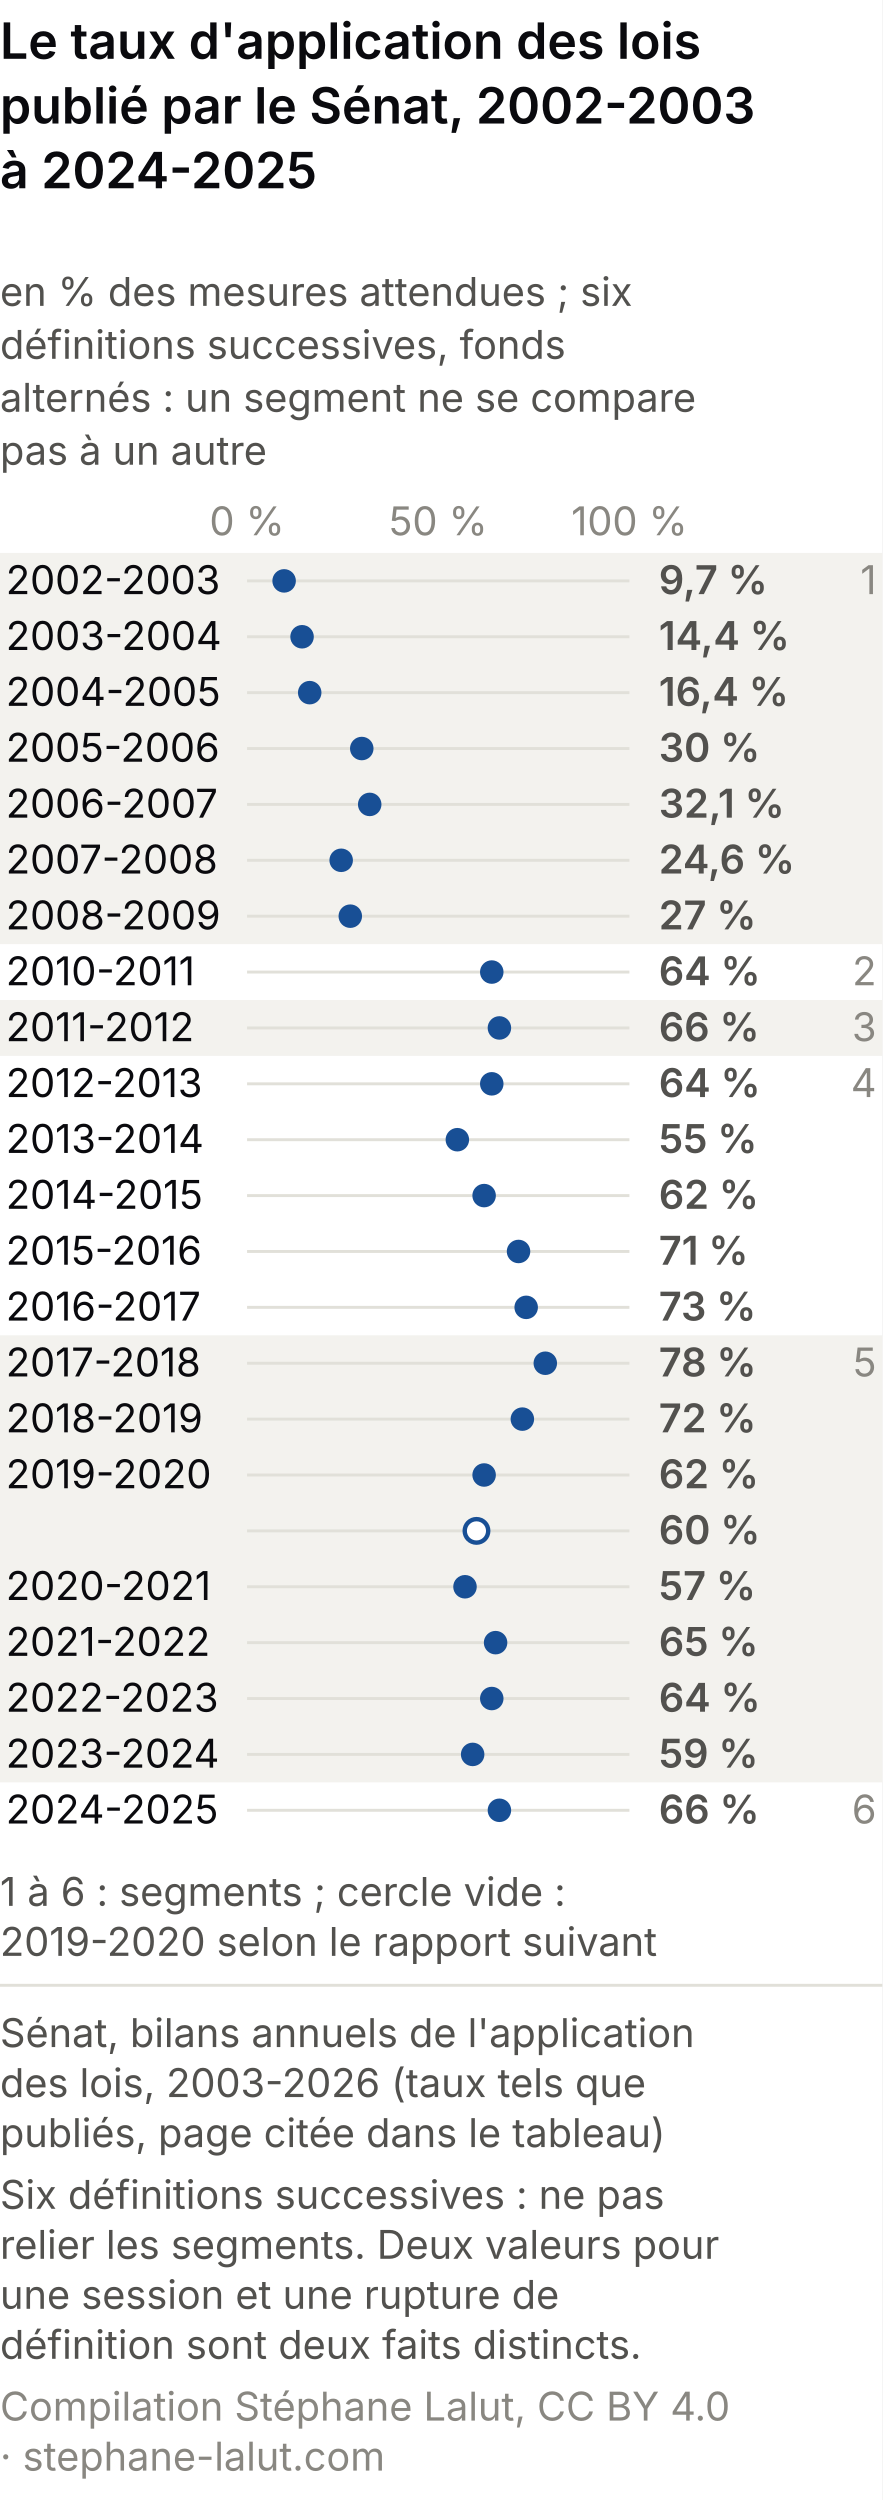
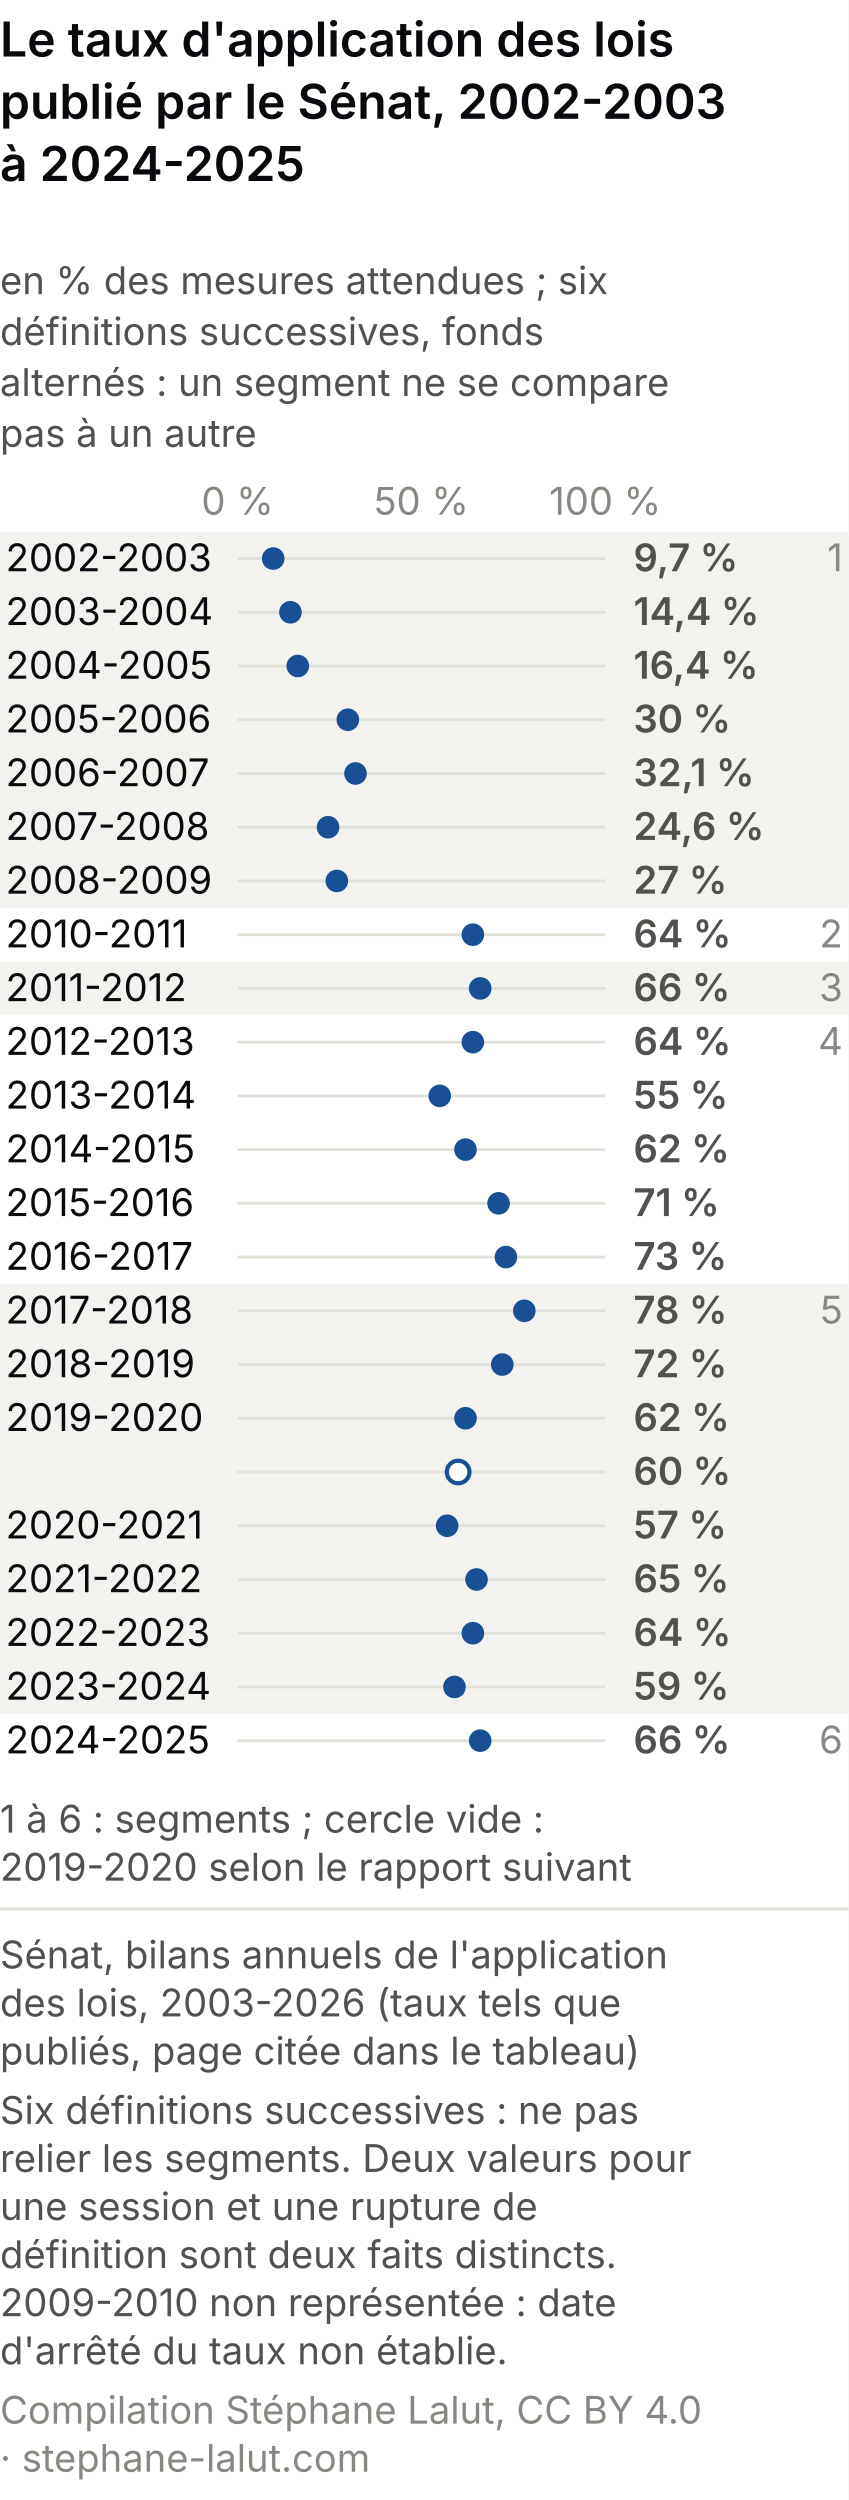
- <svg xmlns="http://www.w3.org/2000/svg" viewBox="0 0 300 850" role="img" font-variant-numeric="tabular-nums" aria-labelledby="asm-t asm-d" font-family="system-ui, -apple-system, Segoe UI, sans-serif">
-   <rect width="300" height="850" fill="#ffffff" />
+ <svg xmlns="http://www.w3.org/2000/svg" viewBox="0 0 300 884" role="img" font-variant-numeric="tabular-nums" aria-labelledby="asm-t asm-d" font-family="system-ui, -apple-system, Segoe UI, sans-serif">
+   <rect width="300" height="884" fill="#ffffff" />
  <text x="0" y="20" font-size="17" font-weight="600" fill="#0A0A0E">Le taux d'application des lois</text>
  <text x="0" y="42" font-size="17" font-weight="600" fill="#0A0A0E">publié par le Sénat, 2002-2003</text>
  <text x="0" y="64" font-size="17" font-weight="600" fill="#0A0A0E">à 2024-2025</text>
  <text x="0" y="104" font-size="13.5" fill="#52514e">en % des mesures attendues ; six</text>
  <text x="0" y="122" font-size="13.5" fill="#52514e">définitions successives, fonds</text>
  <text x="0" y="140" font-size="13.5" fill="#52514e">alternés : un segment ne se compare</text>
  <text x="0" y="158" font-size="13.5" fill="#52514e">pas à un autre</text>
  <text x="84.0" y="182" font-size="13.5" fill="#898781" text-anchor="middle">0 %</text>
  <text x="149.0" y="182" font-size="13.5" fill="#898781" text-anchor="middle">50 %</text>
  <text x="214.0" y="182" font-size="13.5" fill="#898781" text-anchor="middle">100 %</text>
  <rect x="0" y="188" width="300" height="133" fill="#f3f2ee" />
  <text x="298" y="202" font-size="13.5" fill="#898781" text-anchor="end">1</text>
  <text x="2" y="202" font-size="13.5" fill="#0A0A0E">2002-2003</text>
  <line x1="84" y1="197.5" x2="214" y2="197.5" stroke="#e1e0d9" />
  <circle cx="96.6" cy="197.5" r="4" fill="#184f95" />
  <text x="224" y="202" font-size="13.5" font-weight="600" fill="#52514e">9,7 %</text>
  <text x="2" y="221" font-size="13.5" fill="#0A0A0E">2003-2004</text>
  <line x1="84" y1="216.5" x2="214" y2="216.5" stroke="#e1e0d9" />
  <circle cx="102.7" cy="216.5" r="4" fill="#184f95" />
  <text x="224" y="221" font-size="13.5" font-weight="600" fill="#52514e">14,4 %</text>
  <text x="2" y="240" font-size="13.5" fill="#0A0A0E">2004-2005</text>
  <line x1="84" y1="235.5" x2="214" y2="235.5" stroke="#e1e0d9" />
  <circle cx="105.3" cy="235.5" r="4" fill="#184f95" />
  <text x="224" y="240" font-size="13.5" font-weight="600" fill="#52514e">16,4 %</text>
  <text x="2" y="259" font-size="13.5" fill="#0A0A0E">2005-2006</text>
  <line x1="84" y1="254.5" x2="214" y2="254.5" stroke="#e1e0d9" />
  <circle cx="123.0" cy="254.5" r="4" fill="#184f95" />
  <text x="224" y="259" font-size="13.5" font-weight="600" fill="#52514e">30 %</text>
  <text x="2" y="278" font-size="13.5" fill="#0A0A0E">2006-2007</text>
  <line x1="84" y1="273.5" x2="214" y2="273.5" stroke="#e1e0d9" />
  <circle cx="125.7" cy="273.5" r="4" fill="#184f95" />
  <text x="224" y="278" font-size="13.5" font-weight="600" fill="#52514e">32,1 %</text>
  <text x="2" y="297" font-size="13.5" fill="#0A0A0E">2007-2008</text>
  <line x1="84" y1="292.5" x2="214" y2="292.5" stroke="#e1e0d9" />
  <circle cx="116.0" cy="292.5" r="4" fill="#184f95" />
  <text x="224" y="297" font-size="13.5" font-weight="600" fill="#52514e">24,6 %</text>
  <text x="2" y="316" font-size="13.5" fill="#0A0A0E">2008-2009</text>
  <line x1="84" y1="311.5" x2="214" y2="311.5" stroke="#e1e0d9" />
  <circle cx="119.1" cy="311.5" r="4" fill="#184f95" />
  <text x="224" y="316" font-size="13.5" font-weight="600" fill="#52514e">27 %</text>
  <text x="298" y="335" font-size="13.5" fill="#898781" text-anchor="end">2</text>
  <text x="2" y="335" font-size="13.5" fill="#0A0A0E">2010-2011</text>
  <line x1="84" y1="330.5" x2="214" y2="330.5" stroke="#e1e0d9" />
  <circle cx="167.2" cy="330.5" r="4" fill="#184f95" />
  <text x="224" y="335" font-size="13.5" font-weight="600" fill="#52514e">64 %</text>
  <rect x="0" y="340" width="300" height="19" fill="#f3f2ee" />
  <text x="298" y="354" font-size="13.5" fill="#898781" text-anchor="end">3</text>
  <text x="2" y="354" font-size="13.5" fill="#0A0A0E">2011-2012</text>
  <line x1="84" y1="349.5" x2="214" y2="349.5" stroke="#e1e0d9" />
  <circle cx="169.8" cy="349.5" r="4" fill="#184f95" />
  <text x="224" y="354" font-size="13.5" font-weight="600" fill="#52514e">66 %</text>
  <text x="298" y="373" font-size="13.5" fill="#898781" text-anchor="end">4</text>
  <text x="2" y="373" font-size="13.5" fill="#0A0A0E">2012-2013</text>
  <line x1="84" y1="368.5" x2="214" y2="368.5" stroke="#e1e0d9" />
  <circle cx="167.2" cy="368.5" r="4" fill="#184f95" />
  <text x="224" y="373" font-size="13.5" font-weight="600" fill="#52514e">64 %</text>
  <text x="2" y="392" font-size="13.5" fill="#0A0A0E">2013-2014</text>
  <line x1="84" y1="387.5" x2="214" y2="387.5" stroke="#e1e0d9" />
  <circle cx="155.5" cy="387.5" r="4" fill="#184f95" />
  <text x="224" y="392" font-size="13.5" font-weight="600" fill="#52514e">55 %</text>
  <text x="2" y="411" font-size="13.5" fill="#0A0A0E">2014-2015</text>
  <line x1="84" y1="406.5" x2="214" y2="406.5" stroke="#e1e0d9" />
  <circle cx="164.6" cy="406.5" r="4" fill="#184f95" />
  <text x="224" y="411" font-size="13.5" font-weight="600" fill="#52514e">62 %</text>
  <text x="2" y="430" font-size="13.5" fill="#0A0A0E">2015-2016</text>
  <line x1="84" y1="425.5" x2="214" y2="425.5" stroke="#e1e0d9" />
  <circle cx="176.3" cy="425.5" r="4" fill="#184f95" />
  <text x="224" y="430" font-size="13.5" font-weight="600" fill="#52514e">71 %</text>
  <text x="2" y="449" font-size="13.5" fill="#0A0A0E">2016-2017</text>
  <line x1="84" y1="444.5" x2="214" y2="444.5" stroke="#e1e0d9" />
  <circle cx="178.9" cy="444.5" r="4" fill="#184f95" />
  <text x="224" y="449" font-size="13.5" font-weight="600" fill="#52514e">73 %</text>
  <rect x="0" y="454" width="300" height="152" fill="#f3f2ee" />
  <text x="298" y="468" font-size="13.5" fill="#898781" text-anchor="end">5</text>
  <text x="2" y="468" font-size="13.5" fill="#0A0A0E">2017-2018</text>
  <line x1="84" y1="463.5" x2="214" y2="463.5" stroke="#e1e0d9" />
  <circle cx="185.4" cy="463.5" r="4" fill="#184f95" />
  <text x="224" y="468" font-size="13.5" font-weight="600" fill="#52514e">78 %</text>
  <text x="2" y="487" font-size="13.5" fill="#0A0A0E">2018-2019</text>
  <line x1="84" y1="482.5" x2="214" y2="482.5" stroke="#e1e0d9" />
  <circle cx="177.6" cy="482.5" r="4" fill="#184f95" />
  <text x="224" y="487" font-size="13.5" font-weight="600" fill="#52514e">72 %</text>
  <text x="2" y="506" font-size="13.5" fill="#0A0A0E">2019-2020</text>
  <line x1="84" y1="501.5" x2="214" y2="501.5" stroke="#e1e0d9" />
  <circle cx="164.6" cy="501.5" r="4" fill="#184f95" />
  <text x="224" y="506" font-size="13.5" font-weight="600" fill="#52514e">62 %</text>
  <line x1="84" y1="520.5" x2="214" y2="520.5" stroke="#e1e0d9" />
  <circle cx="162.0" cy="520.5" r="4" fill="#ffffff" stroke="#184f95" stroke-width="1.5" />
  <text x="224" y="525" font-size="13.5" font-weight="600" fill="#52514e">60 %</text>
  <text x="2" y="544" font-size="13.5" fill="#0A0A0E">2020-2021</text>
  <line x1="84" y1="539.5" x2="214" y2="539.5" stroke="#e1e0d9" />
  <circle cx="158.1" cy="539.5" r="4" fill="#184f95" />
  <text x="224" y="544" font-size="13.5" font-weight="600" fill="#52514e">57 %</text>
  <text x="2" y="563" font-size="13.5" fill="#0A0A0E">2021-2022</text>
  <line x1="84" y1="558.5" x2="214" y2="558.5" stroke="#e1e0d9" />
  <circle cx="168.5" cy="558.5" r="4" fill="#184f95" />
  <text x="224" y="563" font-size="13.5" font-weight="600" fill="#52514e">65 %</text>
  <text x="2" y="582" font-size="13.5" fill="#0A0A0E">2022-2023</text>
  <line x1="84" y1="577.5" x2="214" y2="577.5" stroke="#e1e0d9" />
  <circle cx="167.2" cy="577.5" r="4" fill="#184f95" />
  <text x="224" y="582" font-size="13.5" font-weight="600" fill="#52514e">64 %</text>
  <text x="2" y="601" font-size="13.5" fill="#0A0A0E">2023-2024</text>
  <line x1="84" y1="596.5" x2="214" y2="596.5" stroke="#e1e0d9" />
  <circle cx="160.7" cy="596.5" r="4" fill="#184f95" />
  <text x="224" y="601" font-size="13.5" font-weight="600" fill="#52514e">59 %</text>
  <text x="298" y="620" font-size="13.5" fill="#898781" text-anchor="end">6</text>
  <text x="2" y="620" font-size="13.5" fill="#0A0A0E">2024-2025</text>
  <line x1="84" y1="615.5" x2="214" y2="615.5" stroke="#e1e0d9" />
  <circle cx="169.8" cy="615.5" r="4" fill="#184f95" />
  <text x="224" y="620" font-size="13.5" font-weight="600" fill="#52514e">66 %</text>
  <text x="0" y="648" font-size="13.5" fill="#52514e">1 à 6 : segments ; cercle vide :</text>
  <text x="0" y="665" font-size="13.5" fill="#52514e">2019-2020 selon le rapport suivant</text>
  <line x1="0" y1="675.0" x2="300" y2="675.0" stroke="#e1e0d9" />
  <text class="pied-source" x="0" y="696.0" font-size="13.5" fill="#52514e">Sénat, bilans annuels de l'application</text>
  <text class="pied-source" x="0" y="713.0" font-size="13.5" fill="#52514e">des lois, 2003-2026 (taux tels que</text>
  <text class="pied-source" x="0" y="730.0" font-size="13.5" fill="#52514e">publiés, page citée dans le tableau)</text>
  <text class="pied-note" x="0" y="751.0" font-size="13.5" fill="#52514e">Six définitions successives : ne pas</text>
  <text class="pied-note" x="0" y="768.0" font-size="13.5" fill="#52514e">relier les segments. Deux valeurs pour</text>
  <text class="pied-note" x="0" y="785.0" font-size="13.5" fill="#52514e">une session et une rupture de</text>
  <text class="pied-note" x="0" y="802.0" font-size="13.5" fill="#52514e">définition sont deux faits distincts.</text>
-   <text class="pied-licence" x="0" y="823.0" font-size="13.5" fill="#898781">Compilation Stéphane Lalut, CC BY 4.0</text>
-   <text class="pied-licence" x="0" y="840.0" font-size="13.5" fill="#898781">· stephane-lalut.com</text>
+   <text class="pied-note" x="0" y="819.0" font-size="13.5" fill="#52514e">2009-2010 non représentée : date</text>
+   <text class="pied-note" x="0" y="836.0" font-size="13.5" fill="#52514e">d'arrêté du taux non établie.</text>
+   <text class="pied-licence" x="0" y="857.0" font-size="13.5" fill="#898781">Compilation Stéphane Lalut, CC BY 4.0</text>
+   <text class="pied-licence" x="0" y="874.0" font-size="13.5" fill="#898781">· stephane-lalut.com</text>
</svg>
